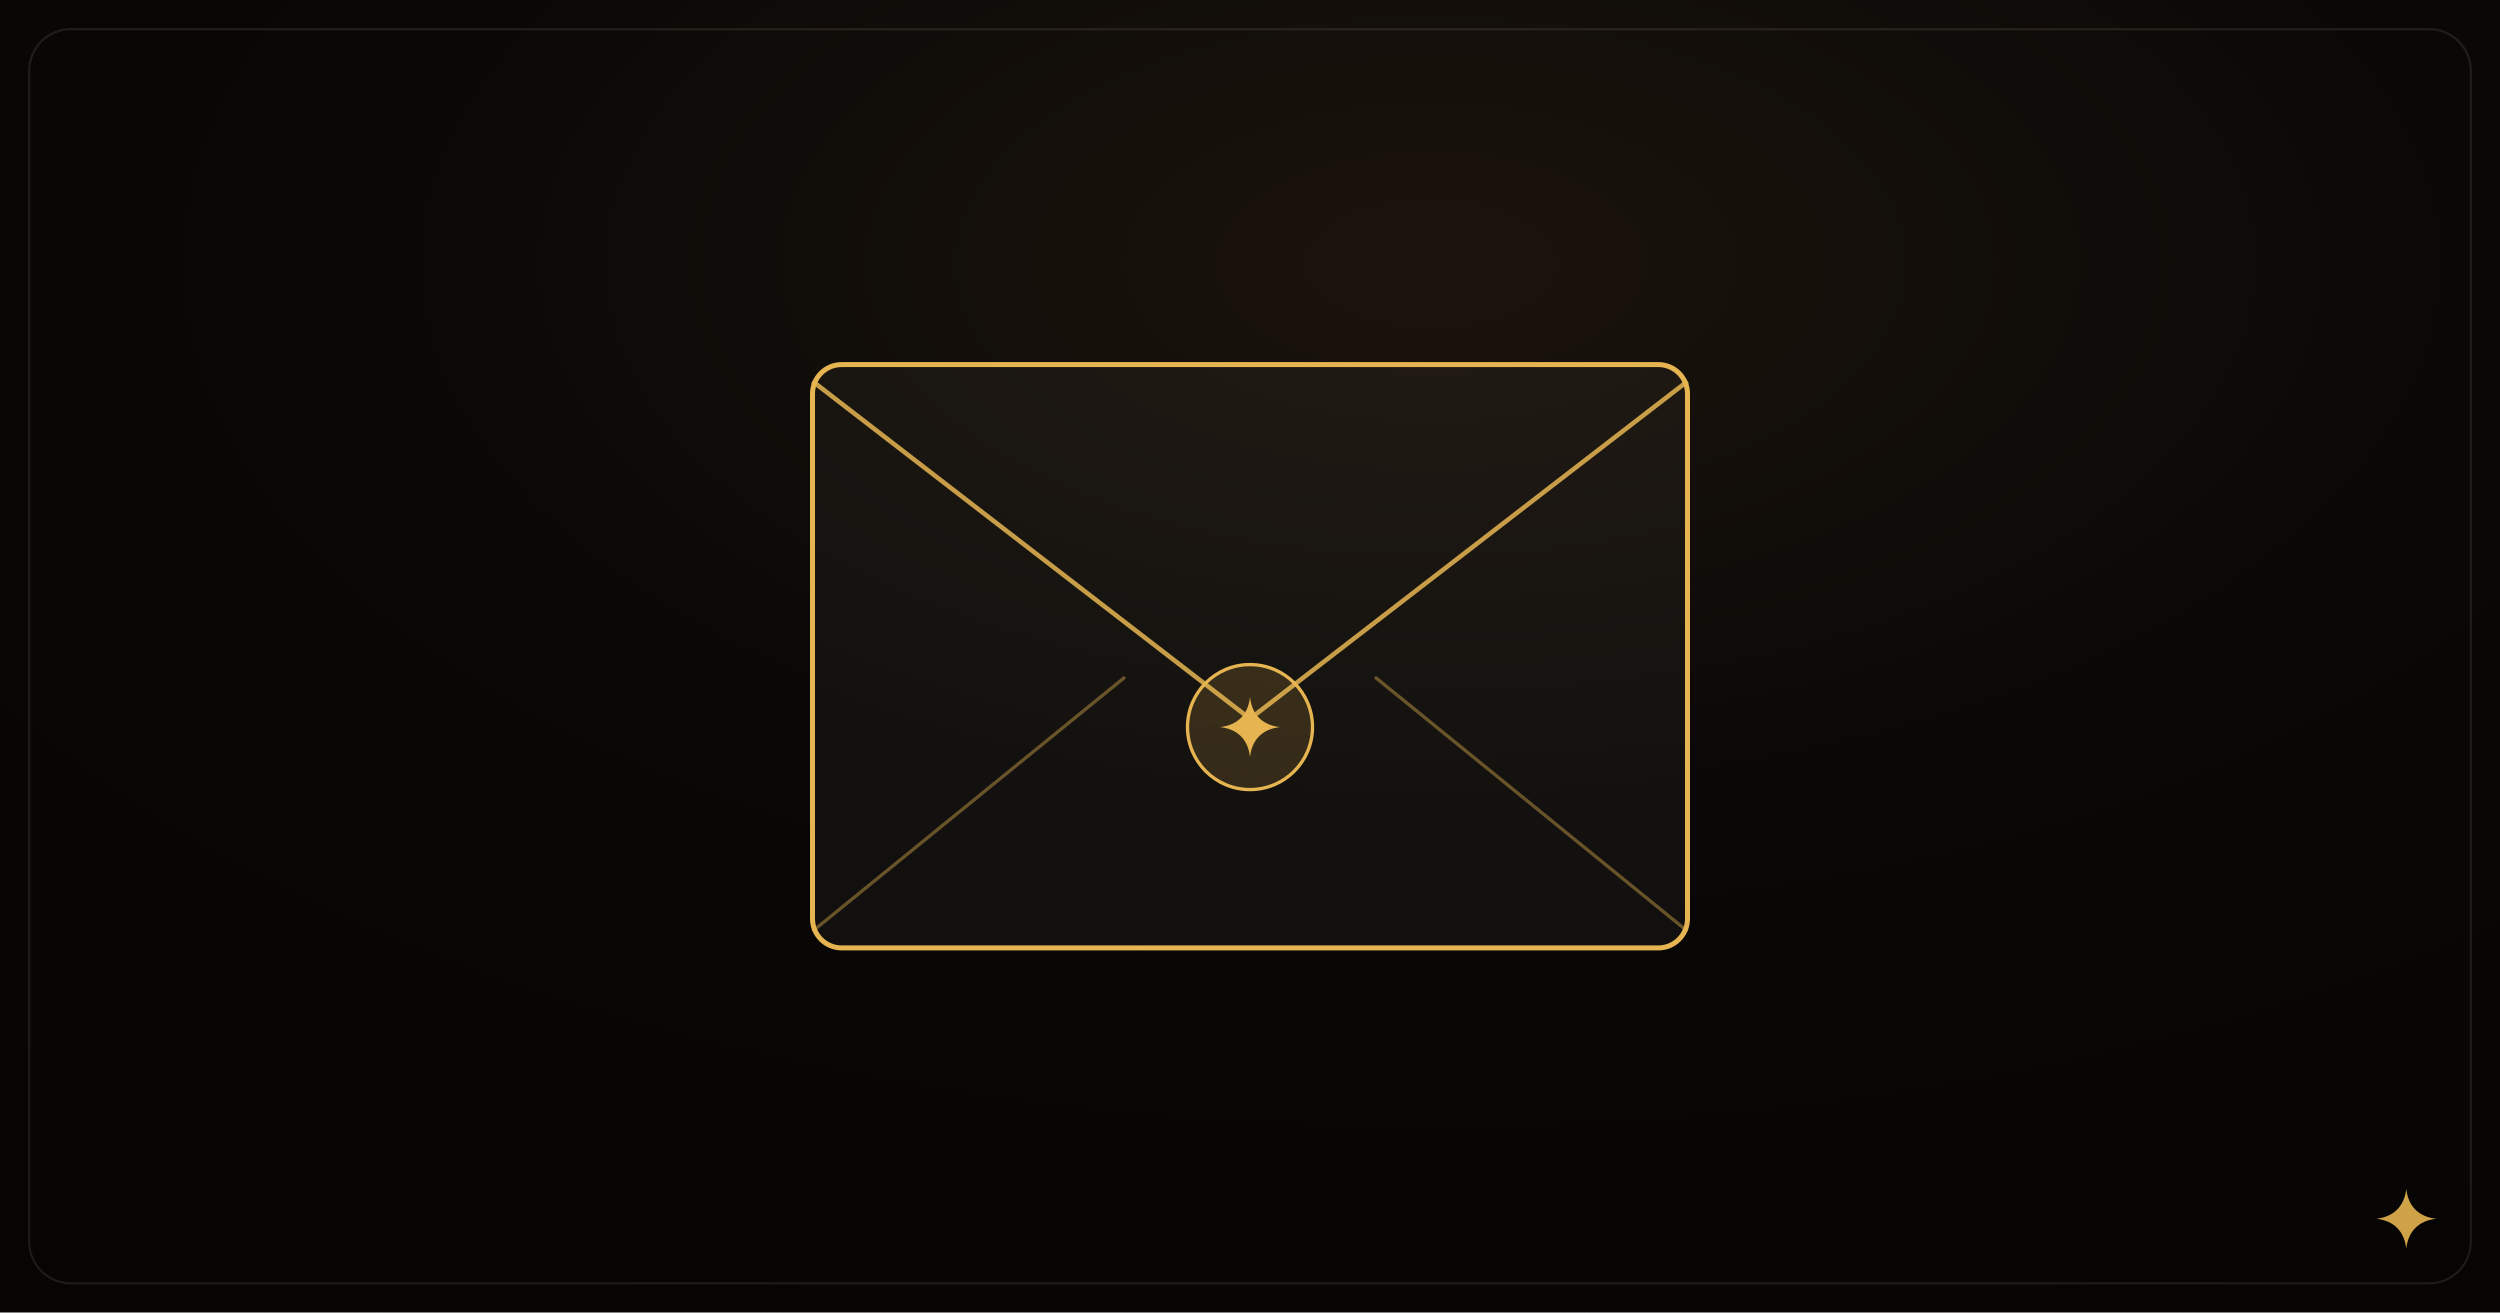
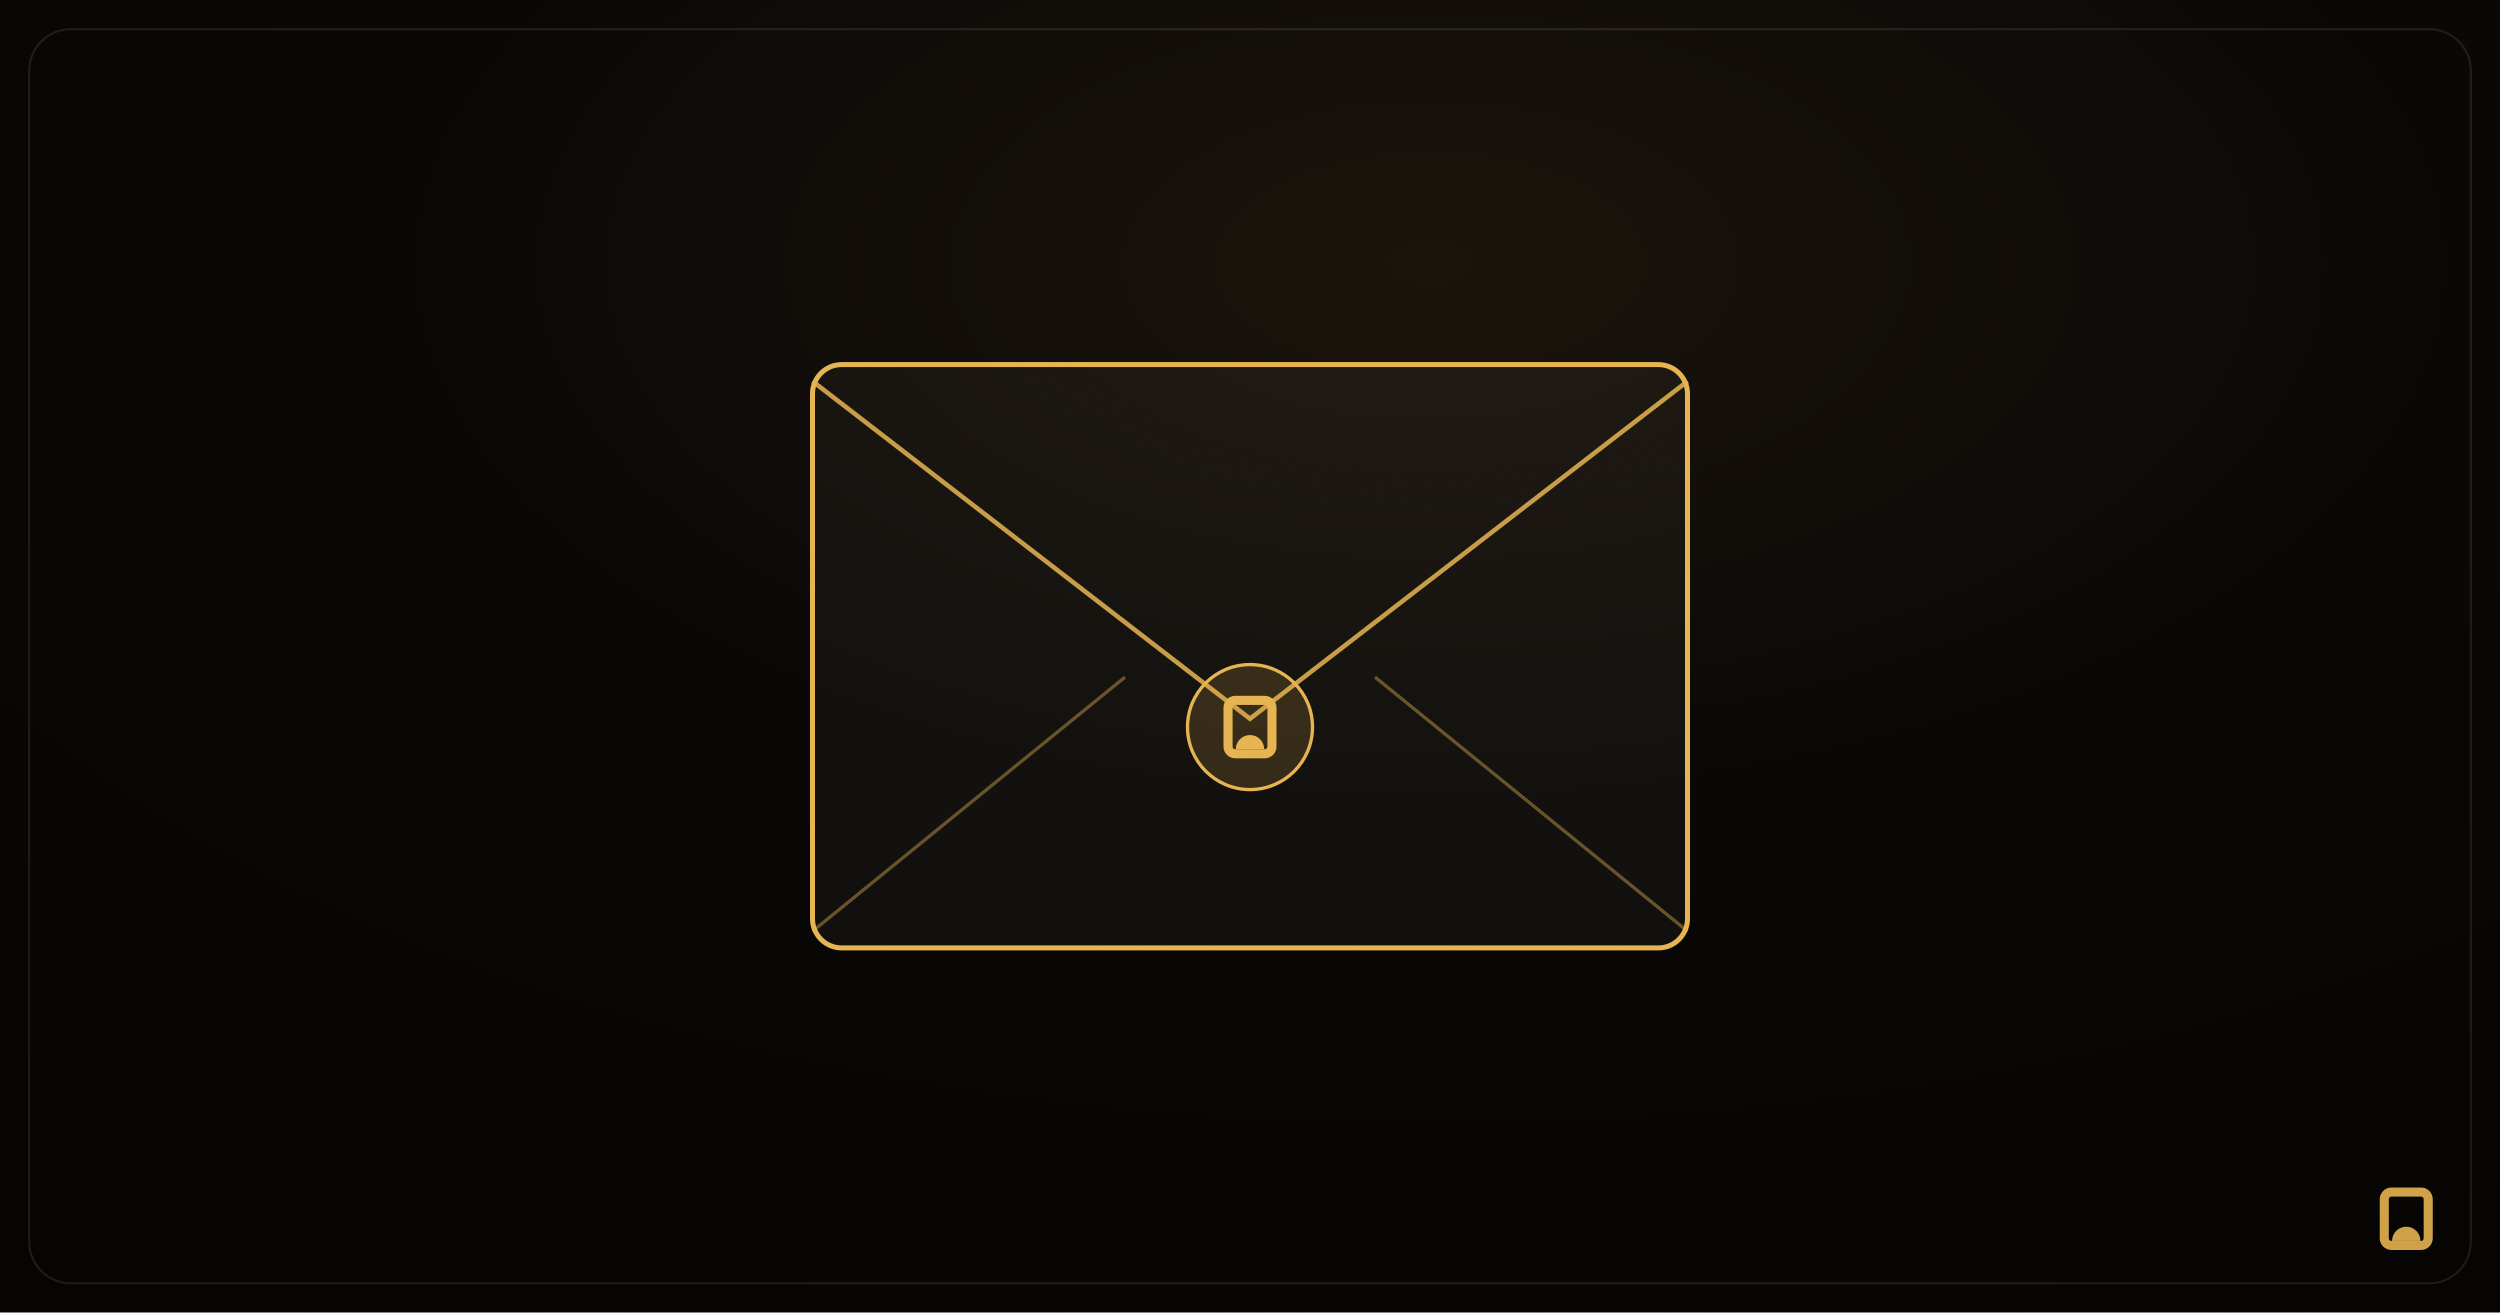
<svg xmlns="http://www.w3.org/2000/svg" viewBox="0 0 1200 630" width="1200" height="630" role="img">
  <defs>
    <radialGradient id="glow" cx="57.16%" cy="20%" r="90%">
      <stop offset="0%" stop-color="#1B140C" />
      <stop offset="46%" stop-color="#0A0807" />
      <stop offset="100%" stop-color="#060504" />
    </radialGradient>
    <radialGradient id="bloom" cx="50%" cy="50%" r="50%">
      <stop offset="0%" stop-color="#E6B450" stop-opacity="0.55" />
      <stop offset="55%" stop-color="#E6B450" stop-opacity="0.12" />
      <stop offset="100%" stop-color="#E6B450" stop-opacity="0" />
    </radialGradient>
    <linearGradient id="leak" x1="0" y1="0" x2="1" y2="1">
      <stop offset="0%" stop-color="#D9663C" stop-opacity="0.30" />
      <stop offset="40%" stop-color="#0A0807" stop-opacity="0.2" />
      <stop offset="100%" stop-color="#060504" stop-opacity="0.1" />
    </linearGradient>
    <linearGradient id="vgrain" x1="0" y1="0" x2="0" y2="1">
      <stop offset="0%" stop-color="#D9663C" stop-opacity="0.22" />
      <stop offset="60%" stop-color="#0A0807" />
      <stop offset="100%" stop-color="#060504" />
    </linearGradient>
    <filter id="grain">
      <feTurbulence type="fractalNoise" baseFrequency="0.9" numOctaves="2" stitchTiles="stitch" />
      <feColorMatrix type="saturate" values="0" />
    </filter>
  </defs>
  <rect x="0" y="0" width="1200" height="630" fill="url(#glow)" />
  <rect x="390" y="175" width="420" height="280" rx="14" fill="rgba(244,236,221,0.04)" stroke="#E6B450" stroke-width="2.4" opacity="1" />
  <path d="M390 183 L600 345 L810 183" fill="none" stroke="#E6B450" stroke-width="2.2" opacity=".85" />
  <path d="M390 447 L540 325" stroke="#E6B450" stroke-width="1.6" opacity=".4" />
  <path d="M810 447 L660 325" stroke="#E6B450" stroke-width="1.6" opacity=".4" />
  <circle cx="600" cy="349" r="30" fill="rgba(230,180,80,0.16)" stroke="#E6B450" stroke-width="1.6" opacity="1" />
  <g transform="translate(585 334) scale(0.3)">
-     <path d="M50 2 C53 30 70 47 98 50 C70 53 53 70 50 98 C47 70 30 53 2 50 C30 47 47 30 50 2 Z" fill="#E6B450" />
+     <svg width="100" height="100" viewBox="0 0 560 660" fill="#E6B450">
+       <rect x="48" y="48" width="464" height="564" rx="76" fill="none" stroke="#E6B450" stroke-width="96" />
+       <path d="M130 564a150 150 0 0 1 300 0Z" />
+     </svg>
  </g>
  <rect x="0" y="0" width="1200" height="630" filter="url(#grain)" opacity="0.05" style="mix-blend-mode:overlay" />
  <rect x="14" y="14" width="1172" height="602" rx="20" fill="none" stroke="rgba(245,232,210,0.10)" stroke-width="1" />
  <g transform="translate(1140 570) scale(0.30)" opacity="0.9">
-     <path d="M50 2 C53 30 70 47 98 50 C70 53 53 70 50 98 C47 70 30 53 2 50 C30 47 47 30 50 2 Z" fill="#E6B450" />
+     <svg width="100" height="100" viewBox="0 0 560 660" fill="#E6B450">
+       <rect x="48" y="48" width="464" height="564" rx="76" fill="none" stroke="#E6B450" stroke-width="96" />
+       <path d="M130 564a150 150 0 0 1 300 0Z" />
+     </svg>
  </g>
</svg>
